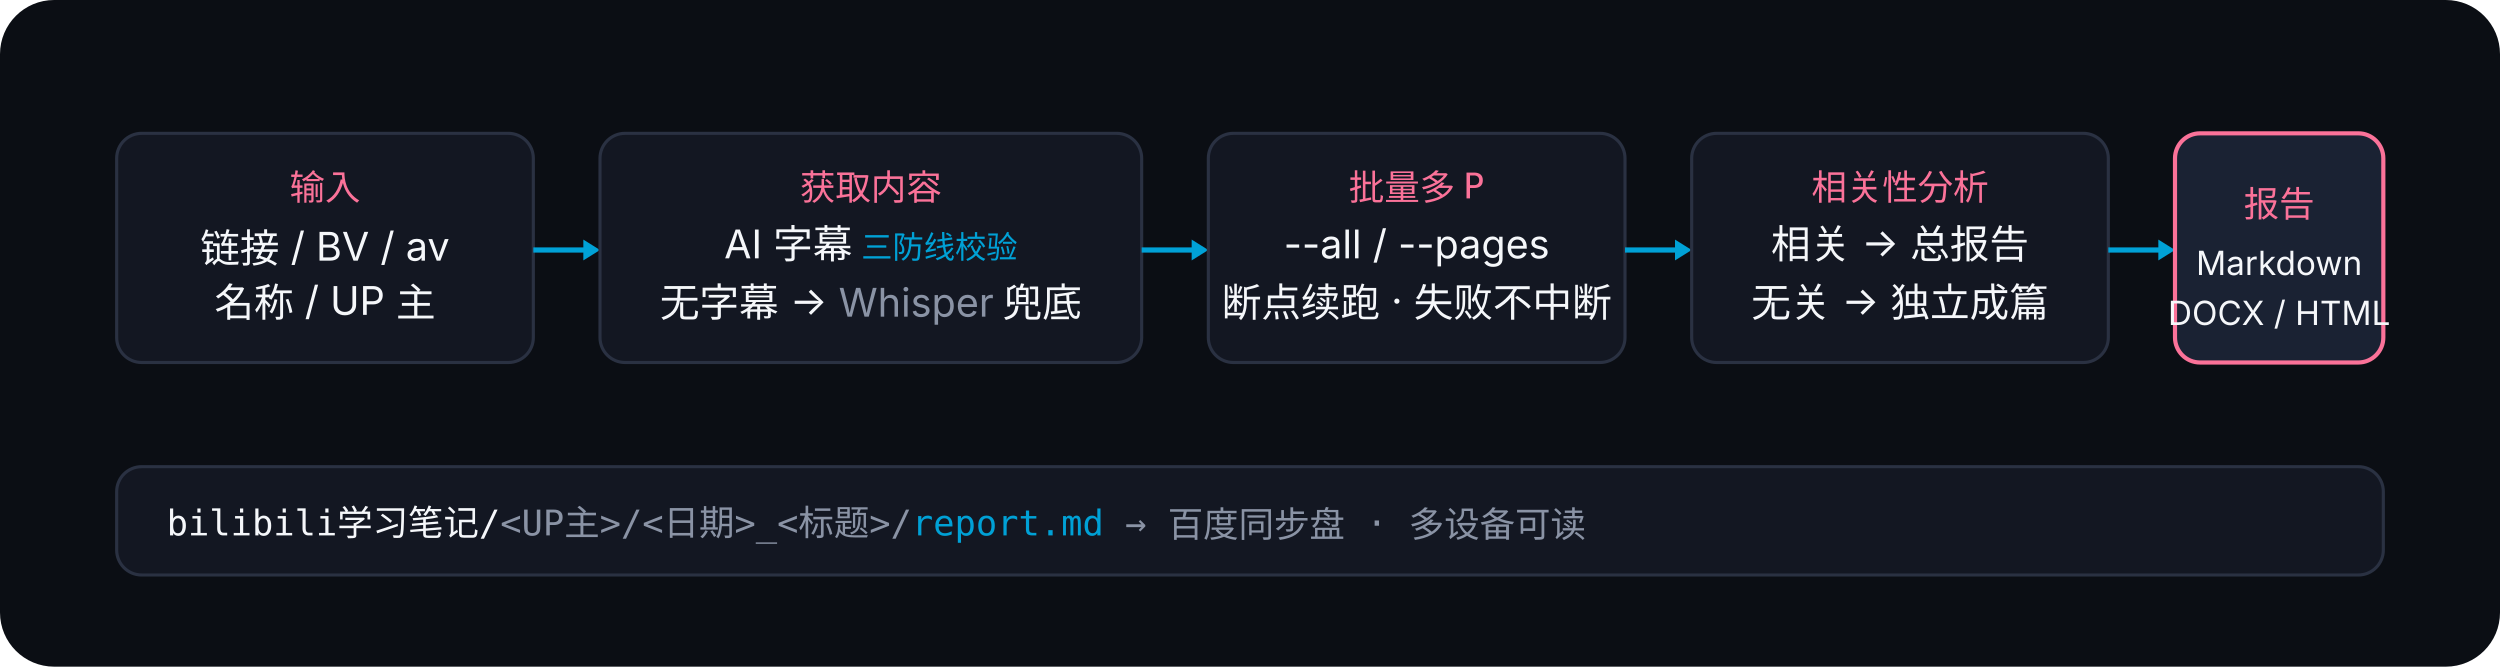
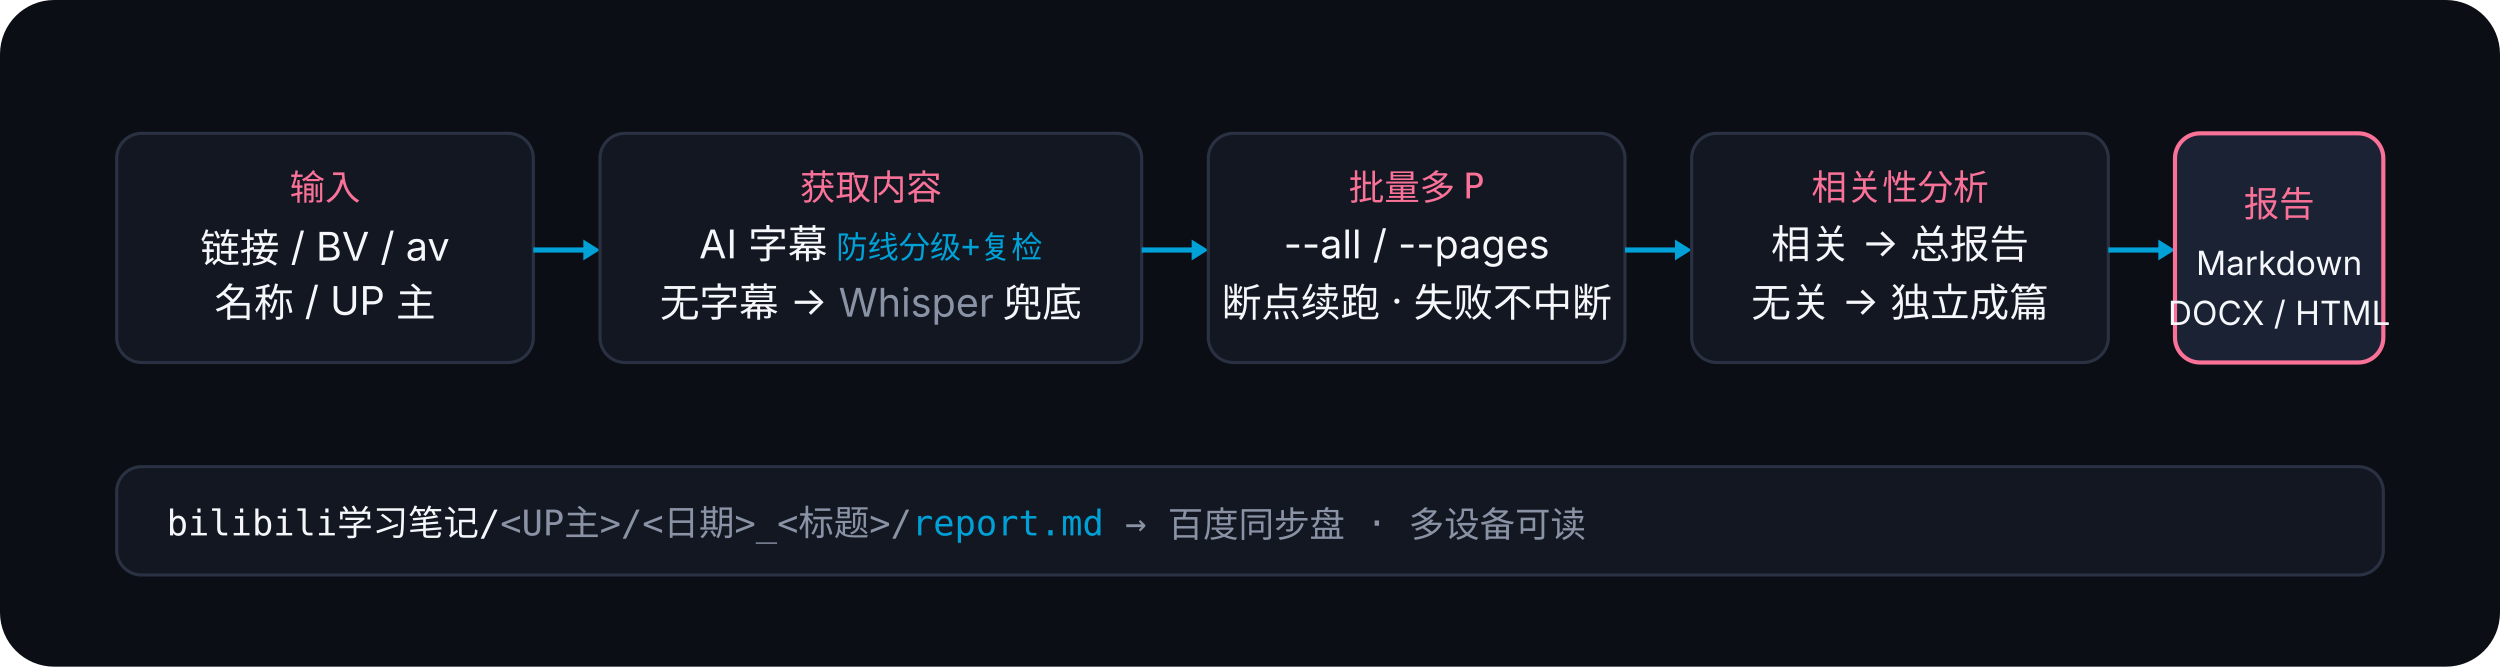
<svg xmlns="http://www.w3.org/2000/svg" width="1200" height="320" viewBox="0 0 1200 320" role="img" aria-labelledby="title desc">
  <rect width="1200" height="320" rx="26" fill="#0B0E14" />
  <g transform="translate(56 64)">
    <rect x="0" y="0" width="200" height="110" rx="12" fill="#131722" stroke="#2A3142" stroke-width="1.5" />
    <text x="100" y="32" text-anchor="middle" font-family="ui-monospace, SFMono-Regular, Menlo, monospace" font-size="17" fill="#FB7299">输入</text>
    <text x="100" y="62" text-anchor="middle" font-family="-apple-system, 'PingFang SC', sans-serif" font-size="19" fill="#F5F7FA">链接 / BV / av</text>
    <text x="100" y="88" text-anchor="middle" font-family="-apple-system, 'PingFang SC', sans-serif" font-size="19" fill="#F5F7FA">名称 / UP 主</text>
  </g>
  <g transform="translate(256 114)">
    <path d="M0 6 h28" stroke="#00A1D6" stroke-width="2.5" />
    <polygon points="32,6 24,1 24,11" fill="#00A1D6" />
  </g>
  <g transform="translate(288 64)">
    <rect x="0" y="0" width="260" height="110" rx="12" fill="#131722" stroke="#2A3142" stroke-width="1.5" />
    <text x="130" y="32" text-anchor="middle" font-family="ui-monospace, SFMono-Regular, Menlo, monospace" font-size="17" fill="#FB7299">获取内容</text>
-     <text x="130" y="60" text-anchor="middle" font-family="-apple-system, 'PingFang SC', sans-serif" font-size="19" fill="#F5F7FA">AI 字幕 <tspan font-family="ui-monospace, Menlo, monospace" font-size="15" fill="#00A1D6">三防线校验</tspan>
+     <text x="130" y="60" text-anchor="middle" font-family="-apple-system, 'PingFang SC', sans-serif" font-size="19" fill="#F5F7FA">AI 字幕 <tspan font-family="ui-monospace, Menlo, monospace" font-size="15" fill="#00A1D6">防线分级+复检</tspan>
    </text>
    <text x="130" y="88" text-anchor="middle" font-family="-apple-system, 'PingFang SC', sans-serif" font-size="19" fill="#F5F7FA">无字幕 → <tspan fill="#8A93A5">Whisper</tspan> 兜底</text>
  </g>
  <g transform="translate(548 114)">
    <path d="M0 6 h28" stroke="#00A1D6" stroke-width="2.5" />
    <polygon points="32,6 24,1 24,11" fill="#00A1D6" />
  </g>
  <g transform="translate(580 64)">
    <rect x="0" y="0" width="200" height="110" rx="12" fill="#131722" stroke="#2A3142" stroke-width="1.5" />
    <text x="100" y="32" text-anchor="middle" font-family="ui-monospace, SFMono-Regular, Menlo, monospace" font-size="17" fill="#FB7299">批量多 P</text>
    <text x="100" y="60" text-anchor="middle" font-family="-apple-system, 'PingFang SC', sans-serif" font-size="19" fill="#F5F7FA">--all / --pages</text>
    <text x="100" y="88" text-anchor="middle" font-family="-apple-system, 'PingFang SC', sans-serif" font-size="19" fill="#F5F7FA">断点续跑 · 失败不中断</text>
  </g>
  <g transform="translate(780 114)">
    <path d="M0 6 h28" stroke="#00A1D6" stroke-width="2.5" />
    <polygon points="32,6 24,1 24,11" fill="#00A1D6" />
  </g>
  <g transform="translate(812 64)">
    <rect x="0" y="0" width="200" height="110" rx="12" fill="#131722" stroke="#2A3142" stroke-width="1.5" />
    <text x="100" y="32" text-anchor="middle" font-family="ui-monospace, SFMono-Regular, Menlo, monospace" font-size="17" fill="#FB7299">相关性分析</text>
    <text x="100" y="60" text-anchor="middle" font-family="-apple-system, 'PingFang SC', sans-serif" font-size="19" fill="#F5F7FA">相关 → 总报告</text>
    <text x="100" y="88" text-anchor="middle" font-family="-apple-system, 'PingFang SC', sans-serif" font-size="19" fill="#F5F7FA">无关 → 独立成篇</text>
  </g>
  <g transform="translate(1012 114)">
    <path d="M0 6 h28" stroke="#00A1D6" stroke-width="2.5" />
    <polygon points="32,6 24,1 24,11" fill="#00A1D6" />
  </g>
  <g transform="translate(1044 64)">
    <rect x="0" y="0" width="100" height="110" rx="12" fill="#1A2233" stroke="#FB7299" stroke-width="2" />
    <text x="50" y="40" text-anchor="middle" font-family="ui-monospace, SFMono-Regular, Menlo, monospace" font-size="17" fill="#FB7299">报告</text>
    <text x="50" y="68" text-anchor="middle" font-family="-apple-system, 'PingFang SC', sans-serif" font-size="16" fill="#F5F7FA">Markdown</text>
    <text x="50" y="92" text-anchor="middle" font-family="-apple-system, 'PingFang SC', sans-serif" font-size="16" fill="#F5F7FA">DOCX / HTML</text>
  </g>
  <g transform="translate(56 224)">
    <rect x="0" y="0" width="1088" height="52" rx="12" fill="#131722" stroke="#2A3142" stroke-width="1.5" />
    <text x="24" y="33" font-family="ui-monospace, SFMono-Regular, Menlo, monospace" font-size="17" fill="#8A93A5">
      <tspan fill="#F5F7FA">bilibili学习笔记/</tspan>&lt;UP主&gt;/&lt;日期&gt;_&lt;标题&gt;/<tspan fill="#00A1D6">report.md</tspan> → 百度同步盘 · 多设备可读</text>
  </g>
</svg>
